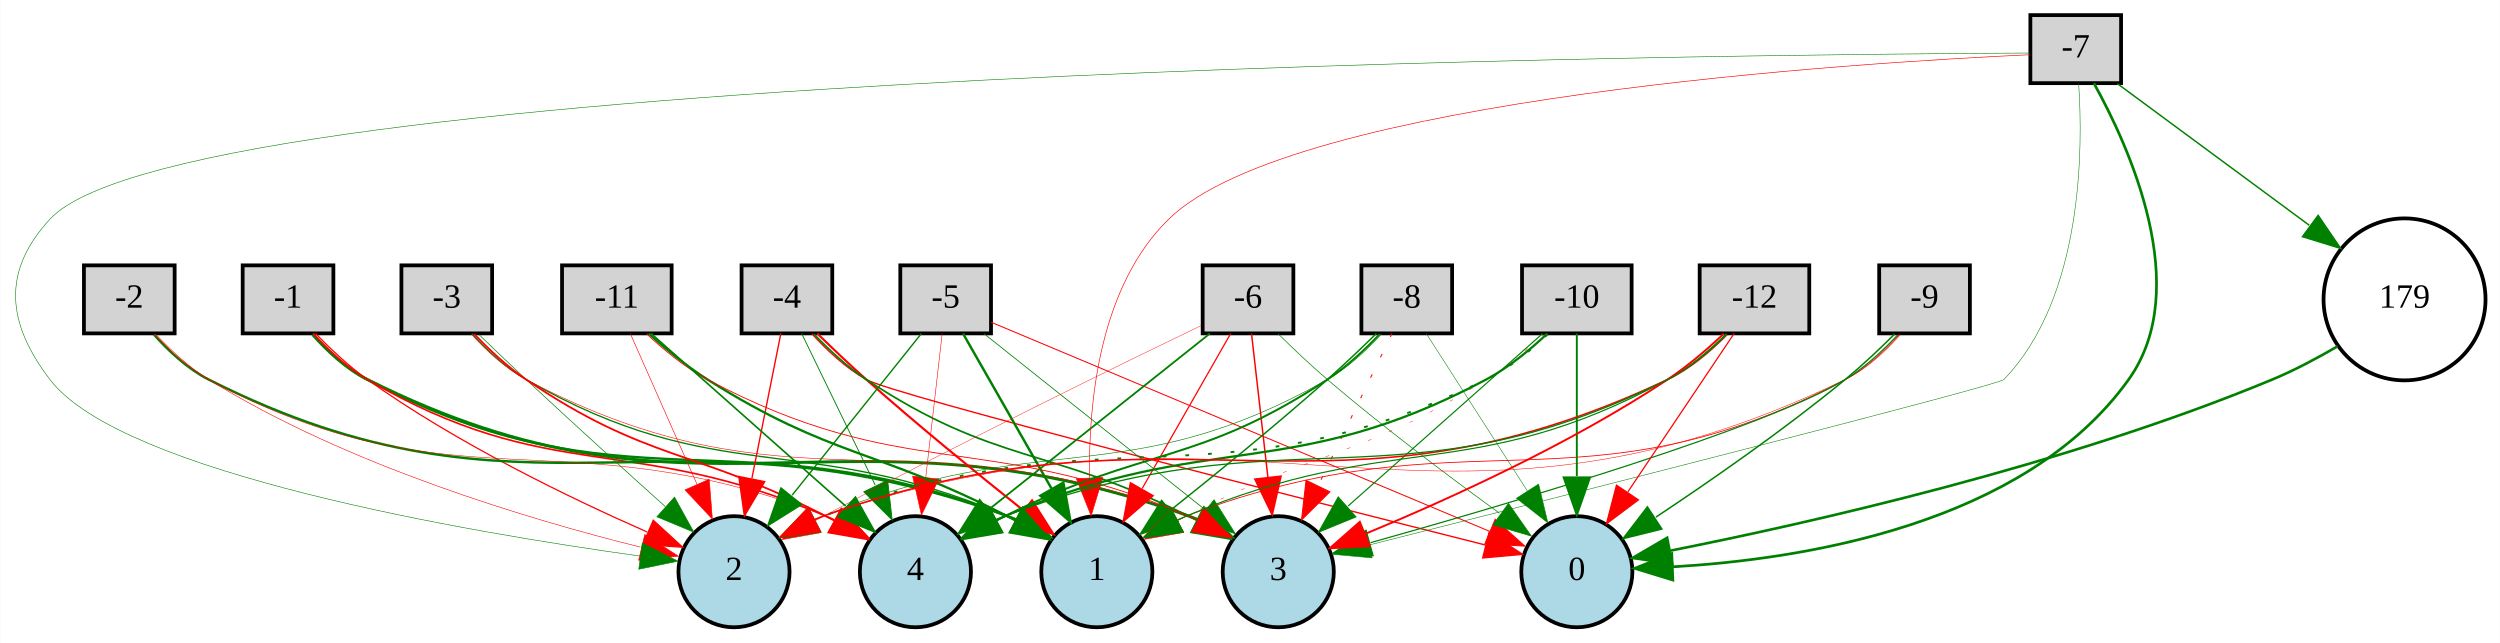
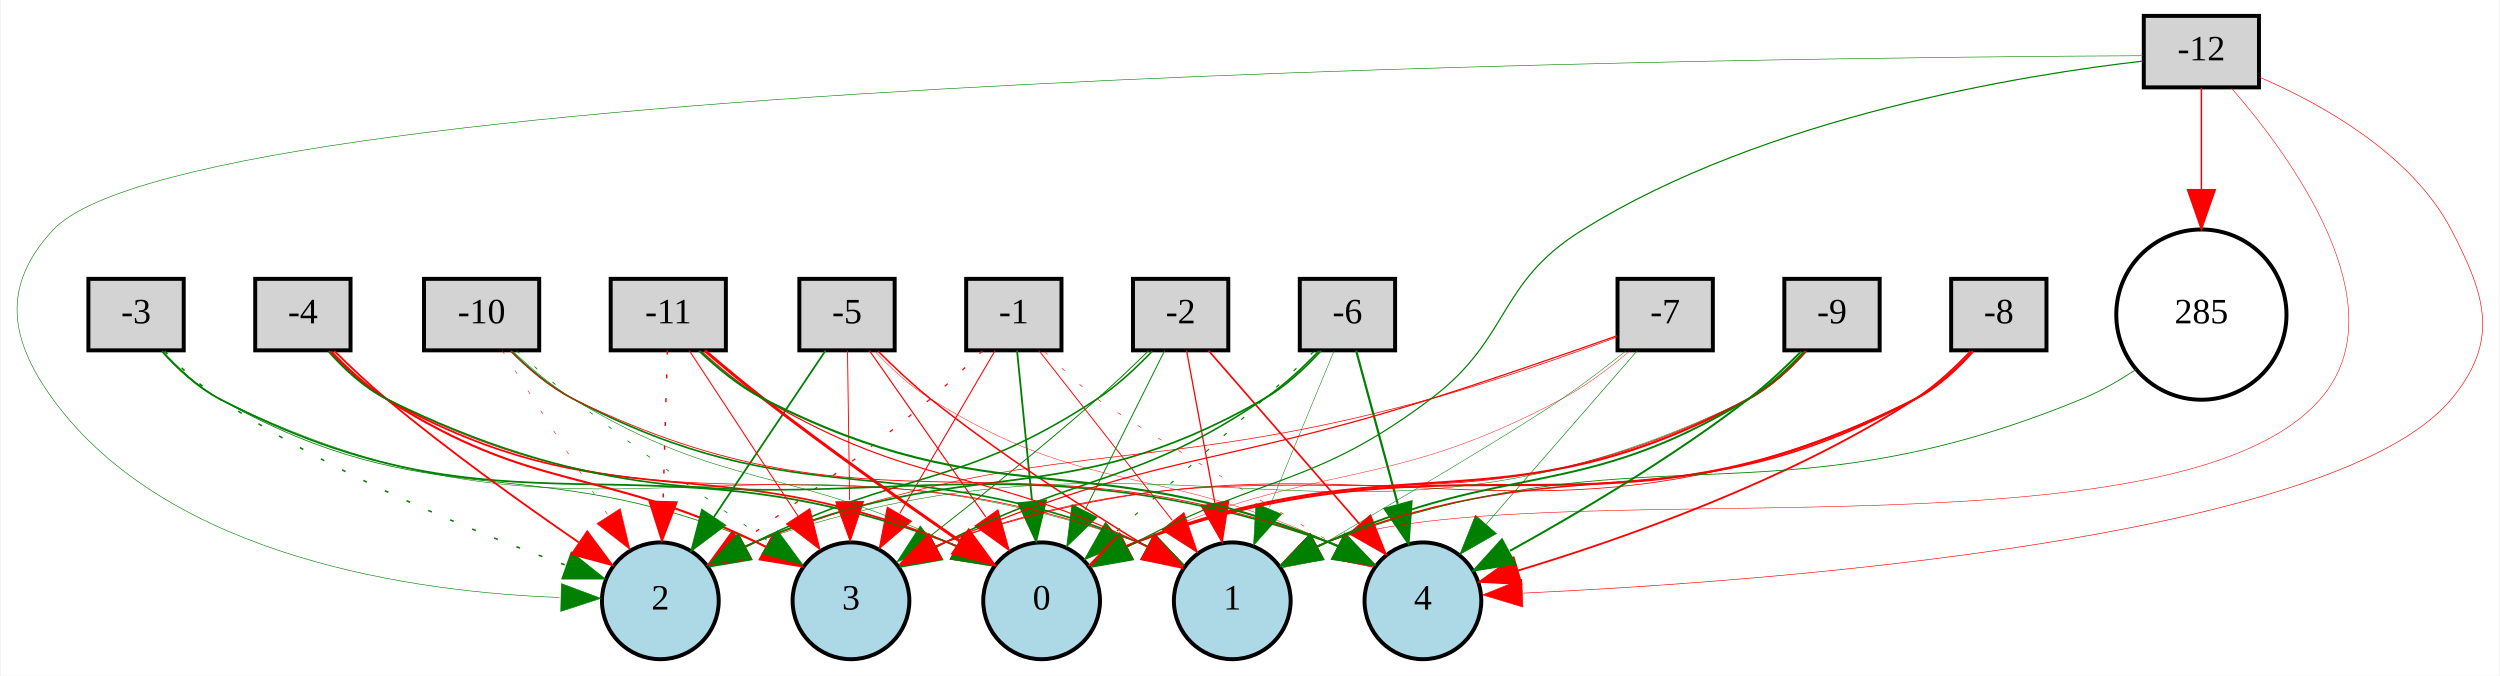
- <svg xmlns="http://www.w3.org/2000/svg" width="661pt" height="170pt" viewBox="0.00 0.00 661.37 170.12">
+ <svg xmlns="http://www.w3.org/2000/svg" width="629pt" height="170pt" viewBox="0.00 0.00 629.03 170.12">
  <g id="graph0" class="graph" transform="scale(1 1) rotate(0) translate(4 166.12)">
-     <polygon fill="white" stroke="transparent" points="-4,4 -4,-166.12 657.37,-166.12 657.37,4 -4,4" />
+     <polygon fill="white" stroke="transparent" points="-4,4 -4,-166.12 625.03,-166.12 625.03,4 -4,4" />
    <g id="node1" class="node">
-       <polygon fill="lightgray" stroke="black" points="84.16,-95.91 60.16,-95.91 60.16,-77.91 84.16,-77.91 84.16,-95.91" />
-       <text text-anchor="middle" x="72.16" y="-84.71" font-family="Times New Roman,serif" font-size="9.00">-1</text>
+       <polygon fill="lightgray" stroke="black" points="263.05,-95.91 239.05,-95.91 239.05,-77.91 263.05,-77.91 263.05,-95.91" />
+       <text text-anchor="middle" x="251.05" y="-84.71" font-family="Times New Roman,serif" font-size="9.00">-1</text>
+     </g>
+     <g id="node13" class="node">
+       <ellipse fill="lightblue" stroke="black" cx="258.05" cy="-14.85" rx="14.7" ry="14.7" />
+       <text text-anchor="middle" x="258.05" y="-12.65" font-family="Times New Roman,serif" font-size="9.00">0</text>
+     </g>
+     <g id="edge1" class="edge">
+       <path fill="none" stroke="green" stroke-width="0.46" d="M251.86,-77.87C252.77,-68.72 254.31,-53.33 255.62,-40.16" />
+       <polygon fill="green" stroke="green" stroke-width="0.46" points="259.15,-40.12 256.66,-29.82 252.18,-39.42 259.15,-40.12" />
    </g>
    <g id="node14" class="node">
-       <ellipse fill="lightblue" stroke="black" cx="286.16" cy="-14.85" rx="14.7" ry="14.7" />
-       <text text-anchor="middle" x="286.16" y="-12.65" font-family="Times New Roman,serif" font-size="9.00">1</text>
-     </g>
-     <g id="edge1" class="edge">
-       <path fill="none" stroke="green" stroke-width="0.62" d="M78.73,-77.68C82.52,-73.48 87.62,-68.64 93.16,-65.7 160.99,-29.69 190.47,-57.23 262.16,-29.7 263.03,-29.37 263.9,-29.01 264.77,-28.62" />
-       <polygon fill="green" stroke="green" stroke-width="0.62" points="266.54,-31.65 273.82,-23.95 263.33,-25.42 266.54,-31.65" />
+       <ellipse fill="lightblue" stroke="black" cx="306.05" cy="-14.85" rx="14.7" ry="14.7" />
+       <text text-anchor="middle" x="306.05" y="-12.65" font-family="Times New Roman,serif" font-size="9.00">1</text>
+     </g>
+     <g id="edge2" class="edge">
+       <path fill="none" stroke="red" stroke-width="0.24" d="M257.36,-77.87C265.49,-67.52 279.9,-49.17 290.94,-35.11" />
+       <polygon fill="red" stroke="red" stroke-width="0.24" points="293.87,-37.04 297.29,-27.01 288.36,-32.72 293.87,-37.04" />
    </g>
    <g id="node15" class="node">
-       <ellipse fill="lightblue" stroke="black" cx="190.16" cy="-14.85" rx="14.7" ry="14.7" />
-       <text text-anchor="middle" x="190.16" y="-12.65" font-family="Times New Roman,serif" font-size="9.00">2</text>
-     </g>
-     <g id="edge2" class="edge">
-       <path fill="none" stroke="red" stroke-width="0.33" d="M79.46,-77.85C83.3,-73.89 88.22,-69.23 93.16,-65.7 116.75,-48.84 146.82,-34.31 167.19,-25.36" />
-       <polygon fill="red" stroke="red" stroke-width="0.33" points="168.79,-28.48 176.6,-21.32 166.03,-22.05 168.79,-28.48" />
+       <ellipse fill="lightblue" stroke="black" cx="162.05" cy="-14.85" rx="14.7" ry="14.7" />
+       <text text-anchor="middle" x="162.05" y="-12.65" font-family="Times New Roman,serif" font-size="9.00">2</text>
+     </g>
+     <g id="edge3" class="edge">
+       <path fill="none" stroke="red" stroke-width="0.32" stroke-dasharray="1,5" d="M243.11,-77.78C239.28,-73.98 234.55,-69.48 230.05,-65.7 214.62,-52.71 196.09,-39.26 182.28,-29.61" />
+       <polygon fill="red" stroke="red" stroke-width="0.32" points="184.18,-26.67 173.96,-23.86 180.2,-32.42 184.18,-26.67" />
    </g>
    <g id="node16" class="node">
-       <ellipse fill="lightblue" stroke="black" cx="334.16" cy="-14.85" rx="14.7" ry="14.7" />
-       <text text-anchor="middle" x="334.16" y="-12.65" font-family="Times New Roman,serif" font-size="9.00">3</text>
-     </g>
-     <g id="edge3" class="edge">
-       <path fill="none" stroke="green" stroke-width="0.79" d="M78.68,-77.58C82.45,-73.34 87.55,-68.51 93.16,-65.7 180.53,-21.83 218.12,-62.66 310.16,-29.7 311.03,-29.39 311.91,-29.04 312.78,-28.67" />
-       <polygon fill="green" stroke="green" stroke-width="0.79" points="314.53,-31.71 321.87,-24.07 311.37,-25.47 314.53,-31.71" />
+       <ellipse fill="lightblue" stroke="black" cx="210.05" cy="-14.85" rx="14.7" ry="14.7" />
+       <text text-anchor="middle" x="210.05" y="-12.65" font-family="Times New Roman,serif" font-size="9.00">3</text>
+     </g>
+     <g id="edge4" class="edge">
+       <path fill="none" stroke="red" stroke-width="0.27" d="M246.35,-77.87C240.54,-67.95 230.43,-50.67 222.36,-36.87" />
+       <polygon fill="red" stroke="red" stroke-width="0.27" points="225.24,-34.87 217.17,-28.01 219.2,-38.41 225.24,-34.87" />
    </g>
    <g id="node17" class="node">
-       <ellipse fill="lightblue" stroke="black" cx="238.16" cy="-14.85" rx="14.7" ry="14.7" />
-       <text text-anchor="middle" x="238.16" y="-12.65" font-family="Times New Roman,serif" font-size="9.00">4</text>
-     </g>
-     <g id="edge4" class="edge">
-       <path fill="none" stroke="red" stroke-width="0.44" d="M78.83,-77.85C82.64,-73.7 87.74,-68.86 93.16,-65.7 141.63,-37.44 162.62,-51.87 214.16,-29.7 215.01,-29.33 215.87,-28.94 216.73,-28.54" />
-       <polygon fill="red" stroke="red" stroke-width="0.44" points="218.55,-31.53 225.74,-23.75 215.27,-25.35 218.55,-31.53" />
+       <ellipse fill="lightblue" stroke="black" cx="354.05" cy="-14.85" rx="14.7" ry="14.7" />
+       <text text-anchor="middle" x="354.05" y="-12.65" font-family="Times New Roman,serif" font-size="9.00">4</text>
+     </g>
+     <g id="edge5" class="edge">
+       <path fill="none" stroke="red" stroke-width="0.15" stroke-dasharray="1,5" d="M258.85,-77.6C262.66,-73.77 267.4,-69.28 272.05,-65.7 277.51,-61.5 310.14,-41.92 332.55,-28.59" />
+       <polygon fill="red" stroke="red" stroke-width="0.15" points="334.61,-31.43 341.42,-23.32 331.04,-25.42 334.61,-31.43" />
    </g>
    <g id="node2" class="node">
-       <polygon fill="lightgray" stroke="black" points="42.16,-95.91 18.16,-95.91 18.16,-77.91 42.16,-77.91 42.16,-95.91" />
-       <text text-anchor="middle" x="30.16" y="-84.71" font-family="Times New Roman,serif" font-size="9.00">-2</text>
-     </g>
-     <g id="edge5" class="edge">
-       <path fill="none" stroke="green" stroke-width="0.65" d="M36.69,-77.59C40.46,-73.36 45.56,-68.53 51.16,-65.7 136.08,-22.81 172.67,-61.98 262.16,-29.7 263.03,-29.38 263.91,-29.04 264.78,-28.67" />
-       <polygon fill="green" stroke="green" stroke-width="0.65" points="266.53,-31.71 273.86,-24.06 263.36,-25.46 266.53,-31.71" />
+       <polygon fill="lightgray" stroke="black" points="305.05,-95.91 281.05,-95.91 281.05,-77.91 305.05,-77.91 305.05,-95.91" />
+       <text text-anchor="middle" x="293.05" y="-84.71" font-family="Times New Roman,serif" font-size="9.00">-2</text>
    </g>
    <g id="edge6" class="edge">
-       <path fill="none" stroke="red" stroke-width="0.15" d="M37.27,-77.57C41.06,-73.54 46,-68.9 51.16,-65.7 87.86,-42.93 136.46,-28.54 165.4,-21.36" />
-       <polygon fill="red" stroke="red" stroke-width="0.15" points="166.55,-24.68 175.46,-18.96 164.92,-17.88 166.55,-24.68" />
+       <path fill="none" stroke="green" stroke-width="0.24" d="M289.04,-77.87C284.18,-68.16 275.82,-51.41 269,-37.76" />
+       <polygon fill="green" stroke="green" stroke-width="0.24" points="271.98,-35.9 264.38,-28.52 265.72,-39.03 271.98,-35.9" />
    </g>
    <g id="edge7" class="edge">
-       <path fill="none" stroke="red" stroke-width="0.14" d="M36.74,-77.7C40.53,-73.5 45.63,-68.66 51.16,-65.7 116.56,-30.66 145,-56.55 214.16,-29.7 215.02,-29.36 215.89,-29 216.76,-28.62" />
-       <polygon fill="red" stroke="red" stroke-width="0.14" points="218.54,-31.64 225.82,-23.93 215.33,-25.42 218.54,-31.64" />
+       <path fill="none" stroke="red" stroke-width="0.32" d="M294.54,-77.87C296.27,-68.57 299.19,-52.83 301.66,-39.53" />
+       <polygon fill="red" stroke="red" stroke-width="0.32" points="305.13,-40.03 303.51,-29.56 298.24,-38.75 305.13,-40.03" />
+     </g>
+     <g id="edge8" class="edge">
+       <path fill="none" stroke="green" stroke-width="0.4" d="M285.87,-77.68C282.06,-73.68 277.13,-69.03 272.05,-65.7 237.43,-42.94 223.18,-48.09 186.05,-29.7 185.22,-29.29 184.38,-28.86 183.54,-28.42" />
+       <polygon fill="green" stroke="green" stroke-width="0.4" points="185.04,-25.25 174.59,-23.49 181.66,-31.38 185.04,-25.25" />
+     </g>
+     <g id="edge9" class="edge">
+       <path fill="none" stroke="green" stroke-width="0.24" d="M285.03,-77.87C281.18,-74.09 276.46,-69.58 272.05,-65.7 258.37,-53.66 242.32,-40.78 229.98,-31.13" />
+       <polygon fill="green" stroke="green" stroke-width="0.24" points="231.78,-28.1 221.73,-24.74 227.49,-33.63 231.78,-28.1" />
+     </g>
+     <g id="edge10" class="edge">
+       <path fill="none" stroke="red" stroke-width="0.42" d="M300.05,-77.87C309.26,-67.3 325.72,-48.39 338.06,-34.22" />
+       <polygon fill="red" stroke="red" stroke-width="0.42" points="340.83,-36.37 344.76,-26.53 335.55,-31.77 340.83,-36.37" />
    </g>
    <g id="node3" class="node">
-       <polygon fill="lightgray" stroke="black" points="126.16,-95.91 102.16,-95.91 102.16,-77.91 126.16,-77.91 126.16,-95.91" />
-       <text text-anchor="middle" x="114.16" y="-84.71" font-family="Times New Roman,serif" font-size="9.00">-3</text>
-     </g>
-     <g id="edge8" class="edge">
-       <path fill="none" stroke="green" stroke-width="0.35" d="M120.81,-77.82C124.62,-73.66 129.72,-68.82 135.16,-65.7 186.04,-36.48 208.12,-52.53 262.16,-29.7 263.01,-29.34 263.87,-28.95 264.74,-28.55" />
-       <polygon fill="green" stroke="green" stroke-width="0.35" points="266.55,-31.55 273.76,-23.79 263.28,-25.36 266.55,-31.55" />
-     </g>
-     <g id="edge9" class="edge">
-       <path fill="none" stroke="green" stroke-width="0.18" d="M122.69,-77.59C126.48,-73.92 131.02,-69.57 135.16,-65.7 147.32,-54.34 161.2,-41.76 171.98,-32.08" />
-       <polygon fill="green" stroke="green" stroke-width="0.18" points="174.42,-34.59 179.53,-25.31 169.75,-29.38 174.42,-34.59" />
-     </g>
-     <g id="edge10" class="edge">
-       <path fill="none" stroke="red" stroke-width="0.15" d="M120.72,-77.66C124.51,-73.46 129.61,-68.62 135.16,-65.7 205.42,-28.71 235.93,-57.9 310.16,-29.7 311.03,-29.37 311.9,-29.01 312.77,-28.63" />
-       <polygon fill="red" stroke="red" stroke-width="0.15" points="314.54,-31.66 321.83,-23.97 311.34,-25.43 314.54,-31.66" />
+       <polygon fill="lightgray" stroke="black" points="42.05,-95.91 18.05,-95.91 18.05,-77.91 42.05,-77.91 42.05,-95.91" />
+       <text text-anchor="middle" x="30.05" y="-84.71" font-family="Times New Roman,serif" font-size="9.00">-3</text>
    </g>
    <g id="edge11" class="edge">
-       <path fill="none" stroke="red" stroke-width="0.48" d="M121.39,-77.75C125.21,-73.77 130.14,-69.11 135.16,-65.7 167.07,-44.01 179.86,-47.36 214.16,-29.7 214.98,-29.27 215.82,-28.84 216.66,-28.39" />
-       <polygon fill="red" stroke="red" stroke-width="0.48" points="218.55,-31.34 225.58,-23.41 215.14,-25.23 218.55,-31.34" />
+       <path fill="none" stroke="green" stroke-width="0.45" d="M36.61,-77.64C40.39,-73.43 45.49,-68.6 51.05,-65.7 124.57,-27.4 156.44,-58.81 234.05,-29.7 234.92,-29.37 235.79,-29.02 236.66,-28.64" />
+       <polygon fill="green" stroke="green" stroke-width="0.45" points="238.43,-31.67 245.73,-23.99 235.24,-25.44 238.43,-31.67" />
+     </g>
+     <g id="edge12" class="edge">
+       <path fill="none" stroke="green" stroke-width="0.14" d="M36.56,-77.56C40.33,-73.32 45.43,-68.49 51.05,-65.7 144.14,-19.53 184.06,-64.25 282.05,-29.7 282.93,-29.39 283.8,-29.05 284.68,-28.69" />
+       <polygon fill="green" stroke="green" stroke-width="0.14" points="286.42,-31.73 293.77,-24.1 283.27,-25.48 286.42,-31.73" />
+     </g>
+     <g id="edge13" class="edge">
+       <path fill="none" stroke="green" stroke-width="0.39" stroke-dasharray="1,5" d="M37.28,-77.74C41.09,-73.75 46.02,-69.1 51.05,-65.7 78.96,-46.85 115.15,-32.14 138.49,-23.73" />
+       <polygon fill="green" stroke="green" stroke-width="0.39" points="139.66,-27.03 147.94,-20.42 137.34,-20.42 139.66,-27.03" />
+     </g>
+     <g id="edge14" class="edge">
+       <path fill="none" stroke="green" stroke-width="0.2" d="M36.69,-77.79C40.49,-73.62 45.59,-68.78 51.05,-65.7 105.14,-35.2 128.67,-53.42 186.05,-29.7 186.91,-29.34 187.77,-28.97 188.64,-28.57" />
+       <polygon fill="green" stroke="green" stroke-width="0.2" points="190.44,-31.57 197.67,-23.82 187.19,-25.38 190.44,-31.57" />
    </g>
    <g id="node4" class="node">
-       <polygon fill="lightgray" stroke="black" points="216.16,-95.91 192.16,-95.91 192.16,-77.91 216.16,-77.91 216.16,-95.91" />
-       <text text-anchor="middle" x="204.16" y="-84.71" font-family="Times New Roman,serif" font-size="9.00">-4</text>
-     </g>
-     <g id="node13" class="node">
-       <ellipse fill="lightblue" stroke="black" cx="413.16" cy="-14.85" rx="14.7" ry="14.7" />
-       <text text-anchor="middle" x="413.16" y="-12.65" font-family="Times New Roman,serif" font-size="9.00">0</text>
-     </g>
-     <g id="edge12" class="edge">
-       <path fill="none" stroke="red" stroke-width="0.36" d="M210.79,-77.79C214.59,-73.62 219.69,-68.78 225.16,-65.7 232.41,-61.62 339.88,-34.29 388.99,-21.91" />
-       <polygon fill="red" stroke="red" stroke-width="0.36" points="389.95,-25.28 398.8,-19.45 388.25,-18.49 389.95,-25.28" />
-     </g>
-     <g id="edge13" class="edge">
-       <path fill="none" stroke="red" stroke-width="0.57" d="M212.19,-77.88C216.05,-74.11 220.77,-69.59 225.16,-65.7 238.66,-53.72 254.45,-40.84 266.59,-31.18" />
-       <polygon fill="red" stroke="red" stroke-width="0.57" points="269.02,-33.72 274.69,-24.77 264.68,-28.23 269.02,-33.72" />
-     </g>
-     <g id="edge14" class="edge">
-       <path fill="none" stroke="red" stroke-width="0.36" d="M202.55,-77.87C200.7,-68.57 197.55,-52.83 194.89,-39.53" />
-       <polygon fill="red" stroke="red" stroke-width="0.36" points="198.29,-38.68 192.9,-29.56 191.43,-40.05 198.29,-38.68" />
+       <polygon fill="lightgray" stroke="black" points="84.05,-95.91 60.05,-95.91 60.05,-77.91 84.05,-77.91 84.05,-95.91" />
+       <text text-anchor="middle" x="72.05" y="-84.71" font-family="Times New Roman,serif" font-size="9.00">-4</text>
    </g>
    <g id="edge15" class="edge">
-       <path fill="none" stroke="green" stroke-width="0.46" d="M211.35,-77.69C215.16,-73.69 220.09,-69.04 225.16,-65.7 259.4,-43.1 273.44,-47.99 310.16,-29.7 310.99,-29.29 311.83,-28.86 312.67,-28.42" />
-       <polygon fill="green" stroke="green" stroke-width="0.46" points="314.55,-31.38 321.61,-23.48 311.17,-25.25 314.55,-31.38" />
+       <path fill="none" stroke="red" stroke-width="0.44" d="M78.67,-77.77C82.47,-73.59 87.57,-68.75 93.05,-65.7 149.56,-34.23 174.15,-54.09 234.05,-29.7 234.91,-29.35 235.78,-28.97 236.64,-28.58" />
+       <polygon fill="red" stroke="red" stroke-width="0.44" points="238.44,-31.59 245.68,-23.85 235.19,-25.39 238.44,-31.59" />
    </g>
    <g id="edge16" class="edge">
-       <path fill="none" stroke="green" stroke-width="0.24" d="M208.06,-77.87C212.78,-68.16 220.91,-51.41 227.53,-37.76" />
-       <polygon fill="green" stroke="green" stroke-width="0.24" points="230.8,-39.04 232.01,-28.52 224.5,-35.99 230.8,-39.04" />
+       <path fill="none" stroke="red" stroke-width="0.2" d="M78.6,-77.63C82.38,-73.41 87.48,-68.58 93.05,-65.7 169.01,-26.42 201.9,-59.49 282.05,-29.7 282.92,-29.38 283.79,-29.02 284.67,-28.65" />
+       <polygon fill="red" stroke="red" stroke-width="0.2" points="286.43,-31.68 293.74,-24.01 283.24,-25.45 286.43,-31.68" />
+     </g>
+     <g id="edge17" class="edge">
+       <path fill="none" stroke="red" stroke-width="0.46" d="M79.98,-77.76C83.81,-73.96 88.55,-69.46 93.05,-65.7 108.68,-52.64 127.48,-39.2 141.51,-29.56" />
+       <polygon fill="red" stroke="red" stroke-width="0.46" points="143.65,-32.34 149.95,-23.83 139.71,-26.55 143.65,-32.34" />
+     </g>
+     <g id="edge18" class="edge">
+       <path fill="none" stroke="red" stroke-width="0.53" d="M79.2,-77.62C83,-73.61 87.93,-68.96 93.05,-65.7 130.42,-41.86 146.07,-48.83 186.05,-29.7 186.89,-29.3 187.73,-28.88 188.58,-28.45" />
+       <polygon fill="red" stroke="red" stroke-width="0.53" points="190.45,-31.42 197.55,-23.55 187.09,-25.28 190.45,-31.42" />
+     </g>
+     <g id="edge19" class="edge">
+       <path fill="none" stroke="green" stroke-width="0.42" d="M78.56,-77.55C82.32,-73.31 87.43,-68.48 93.05,-65.7 188.59,-18.54 229.51,-64.93 330.05,-29.7 330.93,-29.39 331.81,-29.05 332.68,-28.69" />
+       <polygon fill="green" stroke="green" stroke-width="0.42" points="334.42,-31.73 341.77,-24.11 331.27,-25.48 334.42,-31.73" />
    </g>
    <g id="node5" class="node">
-       <polygon fill="lightgray" stroke="black" points="258.16,-95.91 234.16,-95.91 234.16,-77.91 258.16,-77.91 258.16,-95.91" />
-       <text text-anchor="middle" x="246.16" y="-84.71" font-family="Times New Roman,serif" font-size="9.00">-5</text>
-     </g>
-     <g id="edge17" class="edge">
-       <path fill="none" stroke="red" stroke-width="0.27" d="M258.17,-80.87C285.79,-69.29 354.19,-40.59 390.18,-25.49" />
-       <polygon fill="red" stroke="red" stroke-width="0.27" points="391.55,-28.71 399.41,-21.62 388.84,-22.26 391.55,-28.71" />
-     </g>
-     <g id="edge18" class="edge">
-       <path fill="none" stroke="green" stroke-width="0.65" d="M250.75,-77.87C256.42,-67.95 266.28,-50.67 274.16,-36.87" />
-       <polygon fill="green" stroke="green" stroke-width="0.65" points="277.3,-38.43 279.22,-28.01 271.22,-34.96 277.3,-38.43" />
-     </g>
-     <g id="edge19" class="edge">
-       <path fill="none" stroke="green" stroke-width="0.37" d="M239.74,-77.87C231.46,-67.52 216.79,-49.17 205.55,-35.11" />
-       <polygon fill="green" stroke="green" stroke-width="0.37" points="208.06,-32.64 199.08,-27.01 202.59,-37.01 208.06,-32.64" />
+       <polygon fill="lightgray" stroke="black" points="221.05,-95.91 197.05,-95.91 197.05,-77.91 221.05,-77.91 221.05,-95.91" />
+       <text text-anchor="middle" x="209.05" y="-84.71" font-family="Times New Roman,serif" font-size="9.00">-5</text>
    </g>
    <g id="edge20" class="edge">
-       <path fill="none" stroke="green" stroke-width="0.21" d="M256.26,-77.87C270.46,-66.57 296.61,-45.75 314.67,-31.37" />
-       <polygon fill="green" stroke="green" stroke-width="0.21" points="317.16,-33.86 322.8,-24.89 312.8,-28.38 317.16,-33.86" />
+       <path fill="none" stroke="red" stroke-width="0.29" d="M214.67,-77.87C221.77,-67.73 234.22,-49.93 243.97,-35.99" />
+       <polygon fill="red" stroke="red" stroke-width="0.29" points="247.04,-37.71 249.9,-27.51 241.3,-33.7 247.04,-37.71" />
    </g>
    <g id="edge21" class="edge">
-       <path fill="none" stroke="red" stroke-width="0.15" d="M245.24,-77.87C244.19,-68.63 242.4,-53.02 240.89,-39.77" />
-       <polygon fill="red" stroke="red" stroke-width="0.15" points="244.37,-39.36 239.76,-29.82 237.41,-40.15 244.37,-39.36" />
+       <path fill="none" stroke="red" stroke-width="0.38" d="M216.91,-77.67C220.72,-73.85 225.46,-69.36 230.05,-65.7 247.52,-51.76 268.92,-37.99 284.55,-28.47" />
+       <polygon fill="red" stroke="red" stroke-width="0.38" points="286.69,-31.27 293.46,-23.12 283.08,-25.27 286.69,-31.27" />
+     </g>
+     <g id="edge22" class="edge">
+       <path fill="none" stroke="green" stroke-width="0.45" d="M203.66,-77.87C196.86,-67.73 184.91,-49.93 175.56,-35.99" />
+       <polygon fill="green" stroke="green" stroke-width="0.45" points="178.35,-33.86 169.87,-27.51 172.54,-37.76 178.35,-33.86" />
+     </g>
+     <g id="edge23" class="edge">
+       <path fill="none" stroke="red" stroke-width="0.23" d="M209.17,-77.87C209.3,-68.72 209.52,-53.33 209.71,-40.16" />
+       <polygon fill="red" stroke="red" stroke-width="0.23" points="213.21,-39.87 209.85,-29.82 206.21,-39.77 213.21,-39.87" />
+     </g>
+     <g id="edge24" class="edge">
+       <path fill="none" stroke="red" stroke-width="0.11" d="M216.17,-77.57C219.96,-73.54 224.9,-68.9 230.05,-65.7 270.18,-40.77 287.21,-49.58 330.05,-29.7 330.89,-29.31 331.74,-28.9 332.6,-28.48" />
+       <polygon fill="red" stroke="red" stroke-width="0.11" points="334.45,-31.45 341.57,-23.61 331.11,-25.3 334.45,-31.45" />
    </g>
    <g id="node6" class="node">
-       <polygon fill="lightgray" stroke="black" points="338.16,-95.91 314.16,-95.91 314.16,-77.91 338.16,-77.91 338.16,-95.91" />
-       <text text-anchor="middle" x="326.16" y="-84.71" font-family="Times New Roman,serif" font-size="9.00">-6</text>
-     </g>
-     <g id="edge22" class="edge">
-       <path fill="none" stroke="green" stroke-width="0.18" d="M334.13,-77.81C337.97,-74.02 342.7,-69.51 347.16,-65.7 361.89,-53.12 379.42,-39.96 392.71,-30.32" />
-       <polygon fill="green" stroke="green" stroke-width="0.18" points="395.07,-32.94 401.15,-24.26 390.98,-27.25 395.07,-32.94" />
-     </g>
-     <g id="edge23" class="edge">
-       <path fill="none" stroke="red" stroke-width="0.33" d="M321.57,-77.87C315.9,-67.95 306.04,-50.67 298.16,-36.87" />
-       <polygon fill="red" stroke="red" stroke-width="0.33" points="301.1,-34.96 293.1,-28.01 295.02,-38.43 301.1,-34.96" />
-     </g>
-     <g id="edge24" class="edge">
-       <path fill="none" stroke="red" stroke-width="0.11" d="M313.94,-80.07C293.23,-70.1 249.98,-49 214.16,-29.7 213.35,-29.26 212.52,-28.81 211.68,-28.35" />
-       <polygon fill="red" stroke="red" stroke-width="0.11" points="213.22,-25.19 202.79,-23.32 209.77,-31.29 213.22,-25.19" />
+       <polygon fill="lightgray" stroke="black" points="347.05,-95.91 323.05,-95.91 323.05,-77.91 347.05,-77.91 347.05,-95.91" />
+       <text text-anchor="middle" x="335.05" y="-84.71" font-family="Times New Roman,serif" font-size="9.00">-6</text>
    </g>
    <g id="edge25" class="edge">
-       <path fill="none" stroke="red" stroke-width="0.39" d="M327.08,-77.87C328.13,-68.63 329.92,-53.02 331.43,-39.77" />
-       <polygon fill="red" stroke="red" stroke-width="0.39" points="334.91,-40.15 332.57,-29.82 327.95,-39.36 334.91,-40.15" />
+       <path fill="none" stroke="green" stroke-width="0.29" stroke-dasharray="1,5" d="M326.54,-77.57C322.75,-73.9 318.21,-69.55 314.05,-65.7 301.72,-54.28 287.59,-41.71 276.6,-32.04" />
+       <polygon fill="green" stroke="green" stroke-width="0.29" points="278.73,-29.25 268.9,-25.28 274.11,-34.51 278.73,-29.25" />
    </g>
    <g id="edge26" class="edge">
-       <path fill="none" stroke="green" stroke-width="0.48" d="M316.07,-77.87C301.87,-66.57 275.71,-45.75 257.65,-31.37" />
-       <polygon fill="green" stroke="green" stroke-width="0.48" points="259.52,-28.38 249.52,-24.89 255.16,-33.86 259.52,-28.38" />
+       <path fill="none" stroke="green" stroke-width="0.13" d="M331.73,-77.87C327.77,-68.31 320.99,-51.93 315.39,-38.4" />
+       <polygon fill="green" stroke="green" stroke-width="0.13" points="318.46,-36.67 311.4,-28.77 311.99,-39.35 318.46,-36.67" />
+     </g>
+     <g id="edge27" class="edge">
+       <path fill="none" stroke="green" stroke-width="0.44" d="M328.4,-77.82C324.6,-73.66 319.5,-68.82 314.05,-65.7 262.78,-36.32 240.51,-52.64 186.05,-29.7 185.2,-29.34 184.34,-28.96 183.48,-28.55" />
+       <polygon fill="green" stroke="green" stroke-width="0.44" points="184.93,-25.36 174.46,-23.79 181.66,-31.55 184.93,-25.36" />
+     </g>
+     <g id="edge28" class="edge">
+       <path fill="none" stroke="green" stroke-width="0.4" d="M327.83,-77.74C324.01,-73.75 319.08,-69.1 314.05,-65.7 281.76,-43.86 268.76,-47.46 234.05,-29.7 233.23,-29.28 232.39,-28.84 231.55,-28.39" />
+       <polygon fill="green" stroke="green" stroke-width="0.4" points="233.07,-25.23 222.63,-23.42 229.66,-31.35 233.07,-25.23" />
+     </g>
+     <g id="edge29" class="edge">
+       <path fill="none" stroke="green" stroke-width="0.56" d="M337.23,-77.87C339.77,-68.52 344.08,-52.63 347.7,-39.28" />
+       <polygon fill="green" stroke="green" stroke-width="0.56" points="351.17,-39.86 350.41,-29.29 344.41,-38.03 351.17,-39.86" />
    </g>
    <g id="node7" class="node">
-       <polygon fill="lightgray" stroke="black" points="557.16,-162.12 533.16,-162.12 533.16,-144.12 557.16,-144.12 557.16,-162.12" />
-       <text text-anchor="middle" x="545.16" y="-150.92" font-family="Times New Roman,serif" font-size="9.00">-7</text>
-     </g>
-     <g id="edge27" class="edge">
-       <path fill="none" stroke="green" stroke-width="0.72" d="M549.96,-144.1C559.08,-127.72 576.49,-89.93 559.16,-65.7 531.6,-27.17 472.44,-18.08 438.49,-16.15" />
-       <polygon fill="green" stroke="green" stroke-width="0.72" points="438.56,-12.65 428.43,-15.74 438.28,-19.64 438.56,-12.65" />
-     </g>
-     <g id="edge28" class="edge">
-       <path fill="none" stroke="red" stroke-width="0.17" d="M533.05,-151.64C489,-149.62 338.16,-140.42 305.16,-108.12 287.14,-90.49 283.93,-60.64 284.23,-39.68" />
-       <polygon fill="red" stroke="red" stroke-width="0.17" points="287.73,-39.77 284.65,-29.64 280.74,-39.48 287.73,-39.77" />
-     </g>
-     <g id="edge29" class="edge">
-       <path fill="none" stroke="green" stroke-width="0.15" d="M532.88,-152.09C456.25,-151.73 45.85,-147.95 9.16,-108.12 -3.62,-94.26 -2.27,-80.7 9.16,-65.7 28.09,-40.85 120.16,-25.26 165.22,-19" />
-       <polygon fill="green" stroke="green" stroke-width="0.15" points="165.89,-22.44 175.34,-17.64 164.96,-15.5 165.89,-22.44" />
+       <polygon fill="lightgray" stroke="black" points="427.05,-95.91 403.05,-95.91 403.05,-77.91 427.05,-77.91 427.05,-95.91" />
+       <text text-anchor="middle" x="415.05" y="-84.71" font-family="Times New Roman,serif" font-size="9.00">-7</text>
    </g>
    <g id="edge30" class="edge">
-       <path fill="none" stroke="green" stroke-width="0.14" d="M545.94,-143.94C547.09,-126.93 547.15,-87.5 526.16,-65.7 524.68,-64.16 409.65,-34.93 358.37,-21.96" />
-       <polygon fill="green" stroke="green" stroke-width="0.14" points="359.01,-18.51 348.46,-19.46 357.29,-25.3 359.01,-18.51" />
+       <path fill="none" stroke="red" stroke-width="0.11" d="M405.95,-77.61C401.19,-73.59 395.1,-68.94 389.05,-65.7 344.85,-41.97 327.79,-50.34 282.05,-29.7 281.21,-29.32 280.36,-28.92 279.5,-28.5" />
+       <polygon fill="red" stroke="red" stroke-width="0.11" points="280.98,-25.32 270.51,-23.66 277.66,-31.48 280.98,-25.32" />
+     </g>
+     <g id="edge31" class="edge">
+       <path fill="none" stroke="green" stroke-width="0.13" d="M405.14,-77.75C400.38,-73.95 394.52,-69.45 389.05,-65.7 377.93,-58.08 348.15,-40.43 327.47,-28.32" />
+       <polygon fill="green" stroke="green" stroke-width="0.13" points="329.11,-25.22 318.71,-23.2 325.57,-31.26 329.11,-25.22" />
+     </g>
+     <g id="edge32" class="edge">
+       <path fill="none" stroke="red" stroke-width="0.18" d="M402.98,-81.29C391.15,-76.88 372.54,-70.25 356.05,-65.7 281.61,-45.15 258.17,-57.34 186.05,-29.7 185.19,-29.37 184.32,-29.01 183.45,-28.62" />
+       <polygon fill="red" stroke="red" stroke-width="0.18" points="184.88,-25.43 174.39,-23.96 181.67,-31.65 184.88,-25.43" />
+     </g>
+     <g id="edge33" class="edge">
+       <path fill="none" stroke="red" stroke-width="0.31" d="M402.9,-81.58C391.01,-77.38 372.35,-70.89 356.05,-65.7 302.19,-48.53 286.01,-51.98 234.05,-29.7 233.2,-29.33 232.34,-28.95 231.48,-28.54" />
+       <polygon fill="red" stroke="red" stroke-width="0.31" points="232.94,-25.35 222.47,-23.76 229.66,-31.54 232.94,-25.35" />
+     </g>
+     <g id="edge34" class="edge">
+       <path fill="none" stroke="green" stroke-width="0.16" d="M408.06,-77.87C398.85,-67.3 382.39,-48.39 370.05,-34.22" />
+       <polygon fill="green" stroke="green" stroke-width="0.16" points="372.56,-31.77 363.35,-26.53 367.28,-36.37 372.56,-31.77" />
+     </g>
+     <g id="node8" class="node">
+       <polygon fill="lightgray" stroke="black" points="511.05,-95.91 487.05,-95.91 487.05,-77.91 511.05,-77.91 511.05,-95.91" />
+       <text text-anchor="middle" x="499.05" y="-84.71" font-family="Times New Roman,serif" font-size="9.00">-8</text>
+     </g>
+     <g id="edge35" class="edge">
+       <path fill="none" stroke="red" stroke-width="0.54" d="M492.51,-77.62C488.74,-73.39 483.64,-68.56 478.05,-65.7 399.25,-25.27 365.18,-60.28 282.05,-29.7 281.18,-29.38 280.31,-29.03 279.44,-28.65" />
+       <polygon fill="red" stroke="red" stroke-width="0.54" points="280.86,-25.45 270.36,-24.03 277.68,-31.69 280.86,-25.45" />
+     </g>
+     <g id="edge36" class="edge">
+       <path fill="none" stroke="red" stroke-width="0.39" d="M492.45,-77.74C488.65,-73.56 483.55,-68.72 478.05,-65.7 418.72,-33.1 392.9,-54.87 330.05,-29.7 329.19,-29.35 328.33,-28.98 327.46,-28.59" />
+       <polygon fill="red" stroke="red" stroke-width="0.39" points="328.9,-25.4 318.42,-23.88 325.67,-31.6 328.9,-25.4" />
+     </g>
+     <g id="edge37" class="edge">
+       <path fill="none" stroke="red" stroke-width="0.21" d="M492.55,-77.54C488.79,-73.29 483.69,-68.46 478.05,-65.7 379.65,-17.39 337.58,-65.73 234.05,-29.7 233.18,-29.39 232.3,-29.06 231.42,-28.69" />
+       <polygon fill="red" stroke="red" stroke-width="0.21" points="232.84,-25.49 222.33,-24.12 229.69,-31.74 232.84,-25.49" />
+     </g>
+     <g id="edge38" class="edge">
+       <path fill="none" stroke="red" stroke-width="0.46" d="M491.89,-77.65C488.08,-73.64 483.15,-69 478.05,-65.7 446.04,-44.98 404.02,-30.32 378.04,-22.48" />
+       <polygon fill="red" stroke="red" stroke-width="0.46" points="378.86,-19.07 368.28,-19.62 376.9,-25.79 378.86,-19.07" />
+     </g>
+     <g id="node9" class="node">
+       <polygon fill="lightgray" stroke="black" points="469.05,-95.91 445.05,-95.91 445.05,-77.91 469.05,-77.91 469.05,-95.91" />
+       <text text-anchor="middle" x="457.05" y="-84.71" font-family="Times New Roman,serif" font-size="9.00">-9</text>
+     </g>
+     <g id="edge39" class="edge">
+       <path fill="none" stroke="red" stroke-width="0.54" d="M450.46,-77.72C446.67,-73.53 441.57,-68.7 436.05,-65.7 374.3,-32.12 347.42,-55.54 282.05,-29.7 281.19,-29.36 280.32,-28.99 279.46,-28.6" />
+       <polygon fill="red" stroke="red" stroke-width="0.54" points="280.9,-25.41 270.41,-23.9 277.67,-31.62 280.9,-25.41" />
+     </g>
+     <g id="edge58" class="edge">
+       <path fill="none" stroke="green" stroke-width="0.49" d="M449.96,-77.53C446.18,-73.49 441.24,-68.86 436.05,-65.7 393.56,-39.83 375.37,-50.23 330.05,-29.7 329.21,-29.32 328.36,-28.91 327.5,-28.49" />
+       <polygon fill="green" stroke="green" stroke-width="0.49" points="328.98,-25.31 318.51,-23.66 325.66,-31.48 328.98,-25.31" />
+     </g>
+     <g id="edge40" class="edge">
+       <path fill="none" stroke="green" stroke-width="0.14" d="M450.56,-77.53C446.79,-73.28 441.69,-68.45 436.05,-65.7 335.2,-16.4 292.14,-66.41 186.05,-29.7 185.18,-29.4 184.3,-29.06 183.42,-28.7" />
+       <polygon fill="green" stroke="green" stroke-width="0.14" points="184.83,-25.49 174.33,-24.13 181.69,-31.74 184.83,-25.49" />
+     </g>
+     <g id="edge41" class="edge">
+       <path fill="none" stroke="red" stroke-width="0.2" d="M450.52,-77.6C446.75,-73.38 441.64,-68.55 436.05,-65.7 354.8,-24.29 319.72,-60.96 234.05,-29.7 233.18,-29.38 232.31,-29.03 231.43,-28.66" />
+       <polygon fill="red" stroke="red" stroke-width="0.2" points="232.86,-25.46 222.36,-24.04 229.68,-31.7 232.86,-25.46" />
+     </g>
+     <g id="edge42" class="edge">
+       <path fill="none" stroke="green" stroke-width="0.5" d="M449.25,-77.6C445.45,-73.77 440.7,-69.28 436.05,-65.7 416.85,-50.91 393,-36.84 375.98,-27.44" />
+       <polygon fill="green" stroke="green" stroke-width="0.5" points="377.29,-24.17 366.83,-22.47 373.95,-30.32 377.29,-24.17" />
+     </g>
+     <g id="node10" class="node">
+       <polygon fill="lightgray" stroke="black" points="131.55,-95.91 102.55,-95.91 102.55,-77.91 131.55,-77.91 131.55,-95.91" />
+       <text text-anchor="middle" x="117.05" y="-84.71" font-family="Times New Roman,serif" font-size="9.00">-10</text>
+     </g>
+     <g id="edge59" class="edge">
+       <path fill="none" stroke="green" stroke-width="0.14" d="M125.01,-77.65C129.2,-73.64 134.59,-69 140.05,-65.7 178.35,-42.57 193.67,-48.94 234.05,-29.7 234.89,-29.3 235.74,-28.88 236.59,-28.45" />
+       <polygon fill="green" stroke="green" stroke-width="0.14" points="238.45,-31.42 245.55,-23.56 235.09,-25.28 238.45,-31.42" />
+     </g>
+     <g id="edge43" class="edge">
+       <path fill="none" stroke="green" stroke-width="0.42" d="M124.44,-77.78C128.64,-73.61 134.22,-68.77 140.05,-65.7 197.66,-35.37 221.73,-54.2 282.05,-29.7 282.91,-29.35 283.78,-28.98 284.64,-28.58" />
+       <polygon fill="green" stroke="green" stroke-width="0.42" points="286.44,-31.59 293.68,-23.86 283.2,-25.39 286.44,-31.59" />
+     </g>
+     <g id="edge44" class="edge">
+       <path fill="none" stroke="red" stroke-width="0.14" stroke-dasharray="1,5" d="M122.22,-77.87C128.69,-67.79 140.03,-50.14 148.96,-36.23" />
+       <polygon fill="red" stroke="red" stroke-width="0.14" points="151.95,-38.06 154.41,-27.76 146.06,-34.28 151.95,-38.06" />
+     </g>
+     <g id="edge45" class="edge">
+       <path fill="none" stroke="green" stroke-width="0.2" stroke-dasharray="1,5" d="M125.83,-77.82C130.04,-74.04 135.22,-69.53 140.05,-65.7 156.17,-52.93 175.22,-39.46 189.38,-29.75" />
+       <polygon fill="green" stroke="green" stroke-width="0.2" points="191.59,-32.47 197.89,-23.95 187.65,-26.69 191.59,-32.47" />
+     </g>
+     <g id="edge46" class="edge">
+       <path fill="none" stroke="red" stroke-width="0.22" d="M124.37,-77.64C128.55,-73.42 134.13,-68.59 140.05,-65.7 217.29,-28 249.48,-59.6 330.05,-29.7 330.92,-29.38 331.8,-29.02 332.67,-28.65" />
+       <polygon fill="red" stroke="red" stroke-width="0.22" points="334.43,-31.68 341.74,-24.01 331.24,-25.45 334.43,-31.68" />
+     </g>
+     <g id="node11" class="node">
+       <polygon fill="lightgray" stroke="black" points="178.55,-95.91 149.55,-95.91 149.55,-77.91 178.55,-77.91 178.55,-95.91" />
+       <text text-anchor="middle" x="164.05" y="-84.71" font-family="Times New Roman,serif" font-size="9.00">-11</text>
+     </g>
+     <g id="edge47" class="edge">
+       <path fill="none" stroke="red" stroke-width="0.76" d="M173.25,-77.86C177.66,-74.08 183.06,-69.57 188.05,-65.7 204.3,-53.1 223.34,-39.62 237.46,-29.86" />
+       <polygon fill="red" stroke="red" stroke-width="0.76" points="239.69,-32.58 245.95,-24.03 235.72,-26.81 239.69,-32.58" />
+     </g>
+     <g id="edge48" class="edge">
+       <path fill="none" stroke="red" stroke-width="0.29" d="M172.41,-77.67C176.8,-73.67 182.42,-69.02 188.05,-65.7 226.59,-42.97 241.67,-48.94 282.05,-29.7 282.89,-29.3 283.74,-28.88 284.59,-28.45" />
+       <polygon fill="red" stroke="red" stroke-width="0.29" points="286.45,-31.42 293.55,-23.56 283.09,-25.28 286.45,-31.42" />
+     </g>
+     <g id="edge49" class="edge">
+       <path fill="none" stroke="red" stroke-width="0.37" stroke-dasharray="1,5" d="M163.82,-77.87C163.56,-68.72 163.12,-53.33 162.75,-40.16" />
+       <polygon fill="red" stroke="red" stroke-width="0.37" points="166.24,-39.72 162.45,-29.82 159.24,-39.92 166.24,-39.72" />
+     </g>
+     <g id="edge50" class="edge">
+       <path fill="none" stroke="red" stroke-width="0.26" d="M169.33,-77.87C175.95,-67.79 187.54,-50.14 196.67,-36.23" />
+       <polygon fill="red" stroke="red" stroke-width="0.26" points="199.67,-38.04 202.24,-27.76 193.82,-34.2 199.67,-38.04" />
+     </g>
+     <g id="edge51" class="edge">
+       <path fill="none" stroke="green" stroke-width="0.53" d="M171.82,-77.79C176.23,-73.62 182.04,-68.78 188.05,-65.7 245.98,-35.97 269.73,-54.2 330.05,-29.7 330.91,-29.35 331.78,-28.98 332.64,-28.58" />
+       <polygon fill="green" stroke="green" stroke-width="0.53" points="334.44,-31.59 341.68,-23.86 331.2,-25.39 334.44,-31.59" />
+     </g>
+     <g id="node12" class="node">
+       <polygon fill="lightgray" stroke="black" points="564.55,-162.12 535.55,-162.12 535.55,-144.12 564.55,-144.12 564.55,-162.12" />
+       <text text-anchor="middle" x="550.05" y="-150.92" font-family="Times New Roman,serif" font-size="9.00">-12</text>
+     </g>
+     <g id="edge52" class="edge">
+       <path fill="none" stroke="green" stroke-width="0.3" d="M535.19,-150.72C506.08,-147.39 440.37,-137.01 394.05,-108.12 372.57,-94.73 376.26,-80.95 356.05,-65.7 326.86,-43.66 314.36,-46.85 282.05,-29.7 281.24,-29.26 280.41,-28.82 279.57,-28.36" />
+       <polygon fill="green" stroke="green" stroke-width="0.3" points="281.1,-25.2 270.66,-23.35 277.66,-31.3 281.1,-25.2" />
+     </g>
+     <g id="edge53" class="edge">
+       <path fill="none" stroke="red" stroke-width="0.14" d="M557.58,-143.99C572.02,-127.39 600.44,-89.23 580.05,-65.7 543.3,-23.28 383.1,-48.06 330.05,-29.7 329.18,-29.4 328.3,-29.06 327.42,-28.7" />
+       <polygon fill="red" stroke="red" stroke-width="0.14" points="328.83,-25.49 318.33,-24.13 325.69,-31.74 328.83,-25.49" />
+     </g>
+     <g id="edge54" class="edge">
+       <path fill="none" stroke="green" stroke-width="0.15" d="M535.31,-152.09C452.32,-151.72 45.74,-147.92 9.05,-108.12 -3.73,-94.26 -2.02,-80.96 9.05,-65.7 38.38,-25.31 101.29,-17.01 136.63,-15.69" />
+       <polygon fill="green" stroke="green" stroke-width="0.15" points="137.13,-19.18 147.06,-15.47 136.98,-12.18 137.13,-19.18" />
+     </g>
+     <g id="edge55" class="edge">
+       <path fill="none" stroke="red" stroke-width="0.16" d="M564.7,-146.68C579.93,-140.13 602.94,-127.53 613.05,-108.12 621.77,-91.4 625.06,-80.24 613.05,-65.7 583.54,-29.96 438.72,-19.57 379.43,-16.79" />
+       <polygon fill="red" stroke="red" stroke-width="0.16" points="379.23,-13.28 369.09,-16.34 378.93,-20.27 379.23,-13.28" />
    </g>
    <g id="node18" class="node">
-       <ellipse fill="white" stroke="black" cx="632.16" cy="-86.91" rx="21.43" ry="21.43" />
-       <text text-anchor="middle" x="632.16" y="-84.71" font-family="Times New Roman,serif" font-size="9.00">179</text>
-     </g>
-     <g id="edge54" class="edge">
-       <path fill="none" stroke="green" stroke-width="0.39" d="M556.18,-143.99C568.87,-134.62 590.14,-118.93 606.95,-106.52" />
-       <polygon fill="green" stroke="green" stroke-width="0.39" points="609.3,-109.14 615.27,-100.38 605.14,-103.5 609.3,-109.14" />
-     </g>
-     <g id="node8" class="node">
-       <polygon fill="lightgray" stroke="black" points="380.16,-95.91 356.16,-95.91 356.16,-77.91 380.16,-77.91 380.16,-95.91" />
-       <text text-anchor="middle" x="368.16" y="-84.71" font-family="Times New Roman,serif" font-size="9.00">-8</text>
-     </g>
-     <g id="edge31" class="edge">
-       <path fill="none" stroke="green" stroke-width="0.14" d="M373.32,-77.87C379.8,-67.79 391.14,-50.14 400.07,-36.23" />
-       <polygon fill="green" stroke="green" stroke-width="0.14" points="403.05,-38.06 405.51,-27.76 397.16,-34.28 403.05,-38.06" />
-     </g>
-     <g id="edge32" class="edge">
-       <path fill="none" stroke="green" stroke-width="0.39" d="M360.13,-77.88C356.27,-74.11 351.55,-69.59 347.16,-65.7 333.66,-53.72 317.87,-40.84 305.73,-31.18" />
-       <polygon fill="green" stroke="green" stroke-width="0.39" points="307.65,-28.23 297.63,-24.77 303.3,-33.72 307.65,-28.23" />
-     </g>
-     <g id="edge33" class="edge">
-       <path fill="none" stroke="green" stroke-width="0.16" d="M361.52,-77.8C357.72,-73.63 352.62,-68.79 347.16,-65.7 293.88,-35.52 270.71,-53.2 214.16,-29.7 213.31,-29.34 212.44,-28.96 211.58,-28.56" />
-       <polygon fill="green" stroke="green" stroke-width="0.16" points="213.03,-25.37 202.55,-23.82 209.77,-31.57 213.03,-25.37" />
-     </g>
-     <g id="edge34" class="edge">
-       <path fill="none" stroke="red" stroke-width="0.27" stroke-dasharray="1,5" d="M364.26,-77.87C359.54,-68.16 351.42,-51.41 344.79,-37.76" />
-       <polygon fill="red" stroke="red" stroke-width="0.27" points="347.82,-35.99 340.31,-28.52 341.52,-39.04 347.82,-35.99" />
-     </g>
-     <g id="edge35" class="edge">
-       <path fill="none" stroke="green" stroke-width="0.53" d="M360.97,-77.69C357.16,-73.69 352.23,-69.04 347.16,-65.7 312.92,-43.1 298.89,-47.99 262.16,-29.7 261.33,-29.29 260.49,-28.86 259.65,-28.42" />
-       <polygon fill="green" stroke="green" stroke-width="0.53" points="261.15,-25.25 250.71,-23.48 257.77,-31.38 261.15,-25.25" />
-     </g>
-     <g id="node9" class="node">
-       <polygon fill="lightgray" stroke="black" points="517.16,-95.91 493.16,-95.91 493.16,-77.91 517.16,-77.91 517.16,-95.91" />
-       <text text-anchor="middle" x="505.16" y="-84.71" font-family="Times New Roman,serif" font-size="9.00">-9</text>
-     </g>
-     <g id="edge36" class="edge">
-       <path fill="none" stroke="green" stroke-width="0.4" d="M497.25,-77.74C493.43,-73.93 488.69,-69.43 484.16,-65.7 468.05,-52.42 448.56,-38.9 434.09,-29.3" />
-       <polygon fill="green" stroke="green" stroke-width="0.4" points="435.66,-26.15 425.38,-23.6 431.83,-32.01 435.66,-26.15" />
-     </g>
-     <g id="edge37" class="edge">
-       <path fill="none" stroke="red" stroke-width="0.22" d="M498.6,-77.67C494.81,-73.46 489.71,-68.62 484.16,-65.7 414.3,-28.87 383.97,-57.79 310.16,-29.7 309.3,-29.37 308.42,-29.01 307.55,-28.63" />
-       <polygon fill="red" stroke="red" stroke-width="0.22" points="308.98,-25.43 298.49,-23.97 305.78,-31.66 308.98,-25.43" />
-     </g>
-     <g id="edge38" class="edge">
-       <path fill="none" stroke="red" stroke-width="0.13" d="M498.68,-77.51C494.92,-73.25 489.81,-68.42 484.16,-65.7 375.12,-13.1 328.77,-68.69 214.16,-29.7 213.28,-29.4 212.4,-29.07 211.52,-28.71" />
-       <polygon fill="red" stroke="red" stroke-width="0.13" points="212.93,-25.5 202.42,-24.15 209.8,-31.76 212.93,-25.5" />
-     </g>
-     <g id="edge39" class="edge">
-       <path fill="none" stroke="green" stroke-width="0.32" d="M498.08,-77.52C494.3,-73.48 489.36,-68.84 484.16,-65.7 462.68,-52.72 395.3,-32.83 358.59,-22.54" />
-       <polygon fill="green" stroke="green" stroke-width="0.32" points="359.26,-19.09 348.69,-19.79 357.39,-25.84 359.26,-19.09" />
-     </g>
-     <g id="node10" class="node">
-       <polygon fill="lightgray" stroke="black" points="427.66,-95.91 398.66,-95.91 398.66,-77.91 427.66,-77.91 427.66,-95.91" />
-       <text text-anchor="middle" x="413.16" y="-84.71" font-family="Times New Roman,serif" font-size="9.00">-10</text>
-     </g>
-     <g id="edge40" class="edge">
-       <path fill="none" stroke="green" stroke-width="0.51" d="M413.16,-77.87C413.16,-68.72 413.16,-53.33 413.16,-40.16" />
-       <polygon fill="green" stroke="green" stroke-width="0.51" points="416.66,-39.82 413.16,-29.82 409.66,-39.82 416.66,-39.82" />
-     </g>
-     <g id="edge41" class="edge">
-       <path fill="none" stroke="red" stroke-width="0.11" stroke-dasharray="1,5" d="M404.72,-77.82C400.3,-73.85 394.69,-69.19 389.16,-65.7 356.55,-45.08 344.47,-47.36 310.16,-29.7 309.34,-29.27 308.5,-28.84 307.66,-28.39" />
-       <polygon fill="red" stroke="red" stroke-width="0.11" points="309.18,-25.23 298.74,-23.41 305.77,-31.34 309.18,-25.23" />
-     </g>
-     <g id="edge42" class="edge">
-       <path fill="none" stroke="green" stroke-width="0.52" stroke-dasharray="1,5" d="M405.45,-77.68C401.06,-73.48 395.24,-68.65 389.16,-65.7 317.71,-31.06 288.39,-57.9 214.16,-29.7 213.29,-29.37 212.42,-29.01 211.55,-28.63" />
-       <polygon fill="green" stroke="green" stroke-width="0.52" points="212.98,-25.43 202.49,-23.97 209.78,-31.66 212.98,-25.43" />
-     </g>
-     <g id="edge43" class="edge">
-       <path fill="none" stroke="green" stroke-width="0.31" d="M404.1,-77.87C391.6,-66.79 368.8,-46.57 352.63,-32.23" />
-       <polygon fill="green" stroke="green" stroke-width="0.31" points="354.68,-29.37 344.87,-25.35 350.03,-34.6 354.68,-29.37" />
-     </g>
-     <g id="edge44" class="edge">
-       <path fill="none" stroke="green" stroke-width="0.6" d="M405.36,-77.86C400.94,-73.71 395.13,-68.87 389.16,-65.7 337.34,-38.19 316.2,-52.53 262.16,-29.7 261.31,-29.34 260.45,-28.95 259.59,-28.55" />
-       <polygon fill="green" stroke="green" stroke-width="0.6" points="261.04,-25.36 250.56,-23.79 257.77,-31.55 261.04,-25.36" />
-     </g>
-     <g id="node11" class="node">
-       <polygon fill="lightgray" stroke="black" points="173.66,-95.91 144.66,-95.91 144.66,-77.91 173.66,-77.91 173.66,-95.91" />
-       <text text-anchor="middle" x="159.16" y="-84.71" font-family="Times New Roman,serif" font-size="9.00">-11</text>
-     </g>
-     <g id="edge45" class="edge">
-       <path fill="none" stroke="green" stroke-width="0.61" d="M167.61,-77.82C172.02,-73.85 177.64,-69.19 183.16,-65.7 215.77,-45.08 227.86,-47.36 262.16,-29.7 262.98,-29.27 263.82,-28.84 264.66,-28.39" />
-       <polygon fill="green" stroke="green" stroke-width="0.61" points="266.55,-31.34 273.58,-23.41 263.14,-25.23 266.55,-31.34" />
-     </g>
-     <g id="edge46" class="edge">
-       <path fill="none" stroke="red" stroke-width="0.16" d="M162.72,-77.87C166.99,-68.21 174.34,-51.6 180.36,-38" />
-       <polygon fill="red" stroke="red" stroke-width="0.16" points="183.6,-39.33 184.44,-28.77 177.19,-36.5 183.6,-39.33" />
-     </g>
-     <g id="edge47" class="edge">
-       <path fill="none" stroke="red" stroke-width="0.23" d="M166.96,-77.86C171.38,-73.71 177.19,-68.87 183.16,-65.7 234.98,-38.19 256.12,-52.53 310.16,-29.7 311.01,-29.34 311.87,-28.95 312.74,-28.55" />
-       <polygon fill="red" stroke="red" stroke-width="0.23" points="314.55,-31.55 321.76,-23.79 311.28,-25.36 314.55,-31.55" />
-     </g>
-     <g id="edge48" class="edge">
-       <path fill="none" stroke="green" stroke-width="0.44" d="M168.22,-77.87C180.72,-66.79 203.52,-46.57 219.69,-32.23" />
-       <polygon fill="green" stroke="green" stroke-width="0.44" points="222.29,-34.6 227.45,-25.35 217.64,-29.37 222.29,-34.6" />
-     </g>
-     <g id="node12" class="node">
-       <polygon fill="lightgray" stroke="black" points="474.66,-95.91 445.66,-95.91 445.66,-77.91 474.66,-77.91 474.66,-95.91" />
-       <text text-anchor="middle" x="460.16" y="-84.71" font-family="Times New Roman,serif" font-size="9.00">-12</text>
-     </g>
-     <g id="edge49" class="edge">
-       <path fill="none" stroke="red" stroke-width="0.33" d="M454.77,-77.87C447.96,-67.73 436.02,-49.93 426.67,-35.99" />
-       <polygon fill="red" stroke="red" stroke-width="0.33" points="429.46,-33.86 420.98,-27.51 423.65,-37.76 429.46,-33.86" />
-     </g>
-     <g id="edge50" class="edge">
-       <path fill="none" stroke="green" stroke-width="0.31" d="M452.74,-77.85C448.53,-73.69 442.95,-68.85 437.16,-65.7 385.64,-37.64 364.2,-52.53 310.16,-29.7 309.31,-29.34 308.45,-28.95 307.59,-28.55" />
-       <polygon fill="green" stroke="green" stroke-width="0.31" points="309.04,-25.36 298.56,-23.79 305.77,-31.55 309.04,-25.36" />
-     </g>
-     <g id="edge51" class="edge">
-       <path fill="none" stroke="red" stroke-width="0.42" d="M452.88,-77.57C448.71,-73.34 443.12,-68.51 437.16,-65.7 346.35,-22.89 308.75,-63.34 214.16,-29.7 213.29,-29.39 212.41,-29.05 211.54,-28.68" />
-       <polygon fill="red" stroke="red" stroke-width="0.42" points="212.95,-25.47 202.45,-24.08 209.79,-31.72 212.95,-25.47" />
-     </g>
-     <g id="edge52" class="edge">
-       <path fill="none" stroke="red" stroke-width="0.51" d="M452.08,-77.85C447.86,-73.89 442.48,-69.23 437.16,-65.7 411.3,-48.53 378.63,-33.75 357.11,-24.84" />
-       <polygon fill="red" stroke="red" stroke-width="0.51" points="358.37,-21.57 347.79,-21.06 355.74,-28.06 358.37,-21.57" />
-     </g>
-     <g id="edge53" class="edge">
-       <path fill="none" stroke="green" stroke-width="0.34" d="M452.83,-77.67C448.64,-73.47 443.06,-68.64 437.16,-65.7 366.08,-30.31 336.39,-57.9 262.16,-29.7 261.29,-29.37 260.42,-29.01 259.55,-28.63" />
-       <polygon fill="green" stroke="green" stroke-width="0.34" points="260.98,-25.43 250.49,-23.97 257.78,-31.66 260.98,-25.43" />
-     </g>
-     <g id="edge55" class="edge">
-       <path fill="none" stroke="green" stroke-width="0.7" d="M614.45,-74.5C609.05,-71.34 602.99,-68.12 597.16,-65.7 542.33,-42.89 473.96,-27.57 437.98,-20.44" />
-       <polygon fill="green" stroke="green" stroke-width="0.7" points="438.38,-16.95 427.9,-18.49 437.05,-23.83 438.38,-16.95" />
+       <ellipse fill="white" stroke="black" cx="550.05" cy="-86.91" rx="21.43" ry="21.43" />
+       <text text-anchor="middle" x="550.05" y="-84.71" font-family="Times New Roman,serif" font-size="9.00">285</text>
+     </g>
+     <g id="edge56" class="edge">
+       <path fill="none" stroke="red" stroke-width="0.37" d="M550.05,-143.99C550.05,-137.45 550.05,-127.82 550.05,-118.38" />
+       <polygon fill="red" stroke="red" stroke-width="0.37" points="553.55,-118.37 550.05,-108.37 546.55,-118.37 553.55,-118.37" />
+     </g>
+     <g id="edge57" class="edge">
+       <path fill="none" stroke="green" stroke-width="0.21" d="M533.6,-73.1C529.37,-70.3 524.7,-67.61 520.05,-65.7 440.56,-33.02 410.63,-59.6 330.05,-29.7 329.19,-29.38 328.31,-29.02 327.44,-28.65" />
+       <polygon fill="green" stroke="green" stroke-width="0.21" points="328.86,-25.45 318.37,-24.01 325.68,-31.68 328.86,-25.45" />
    </g>
  </g>
</svg>
